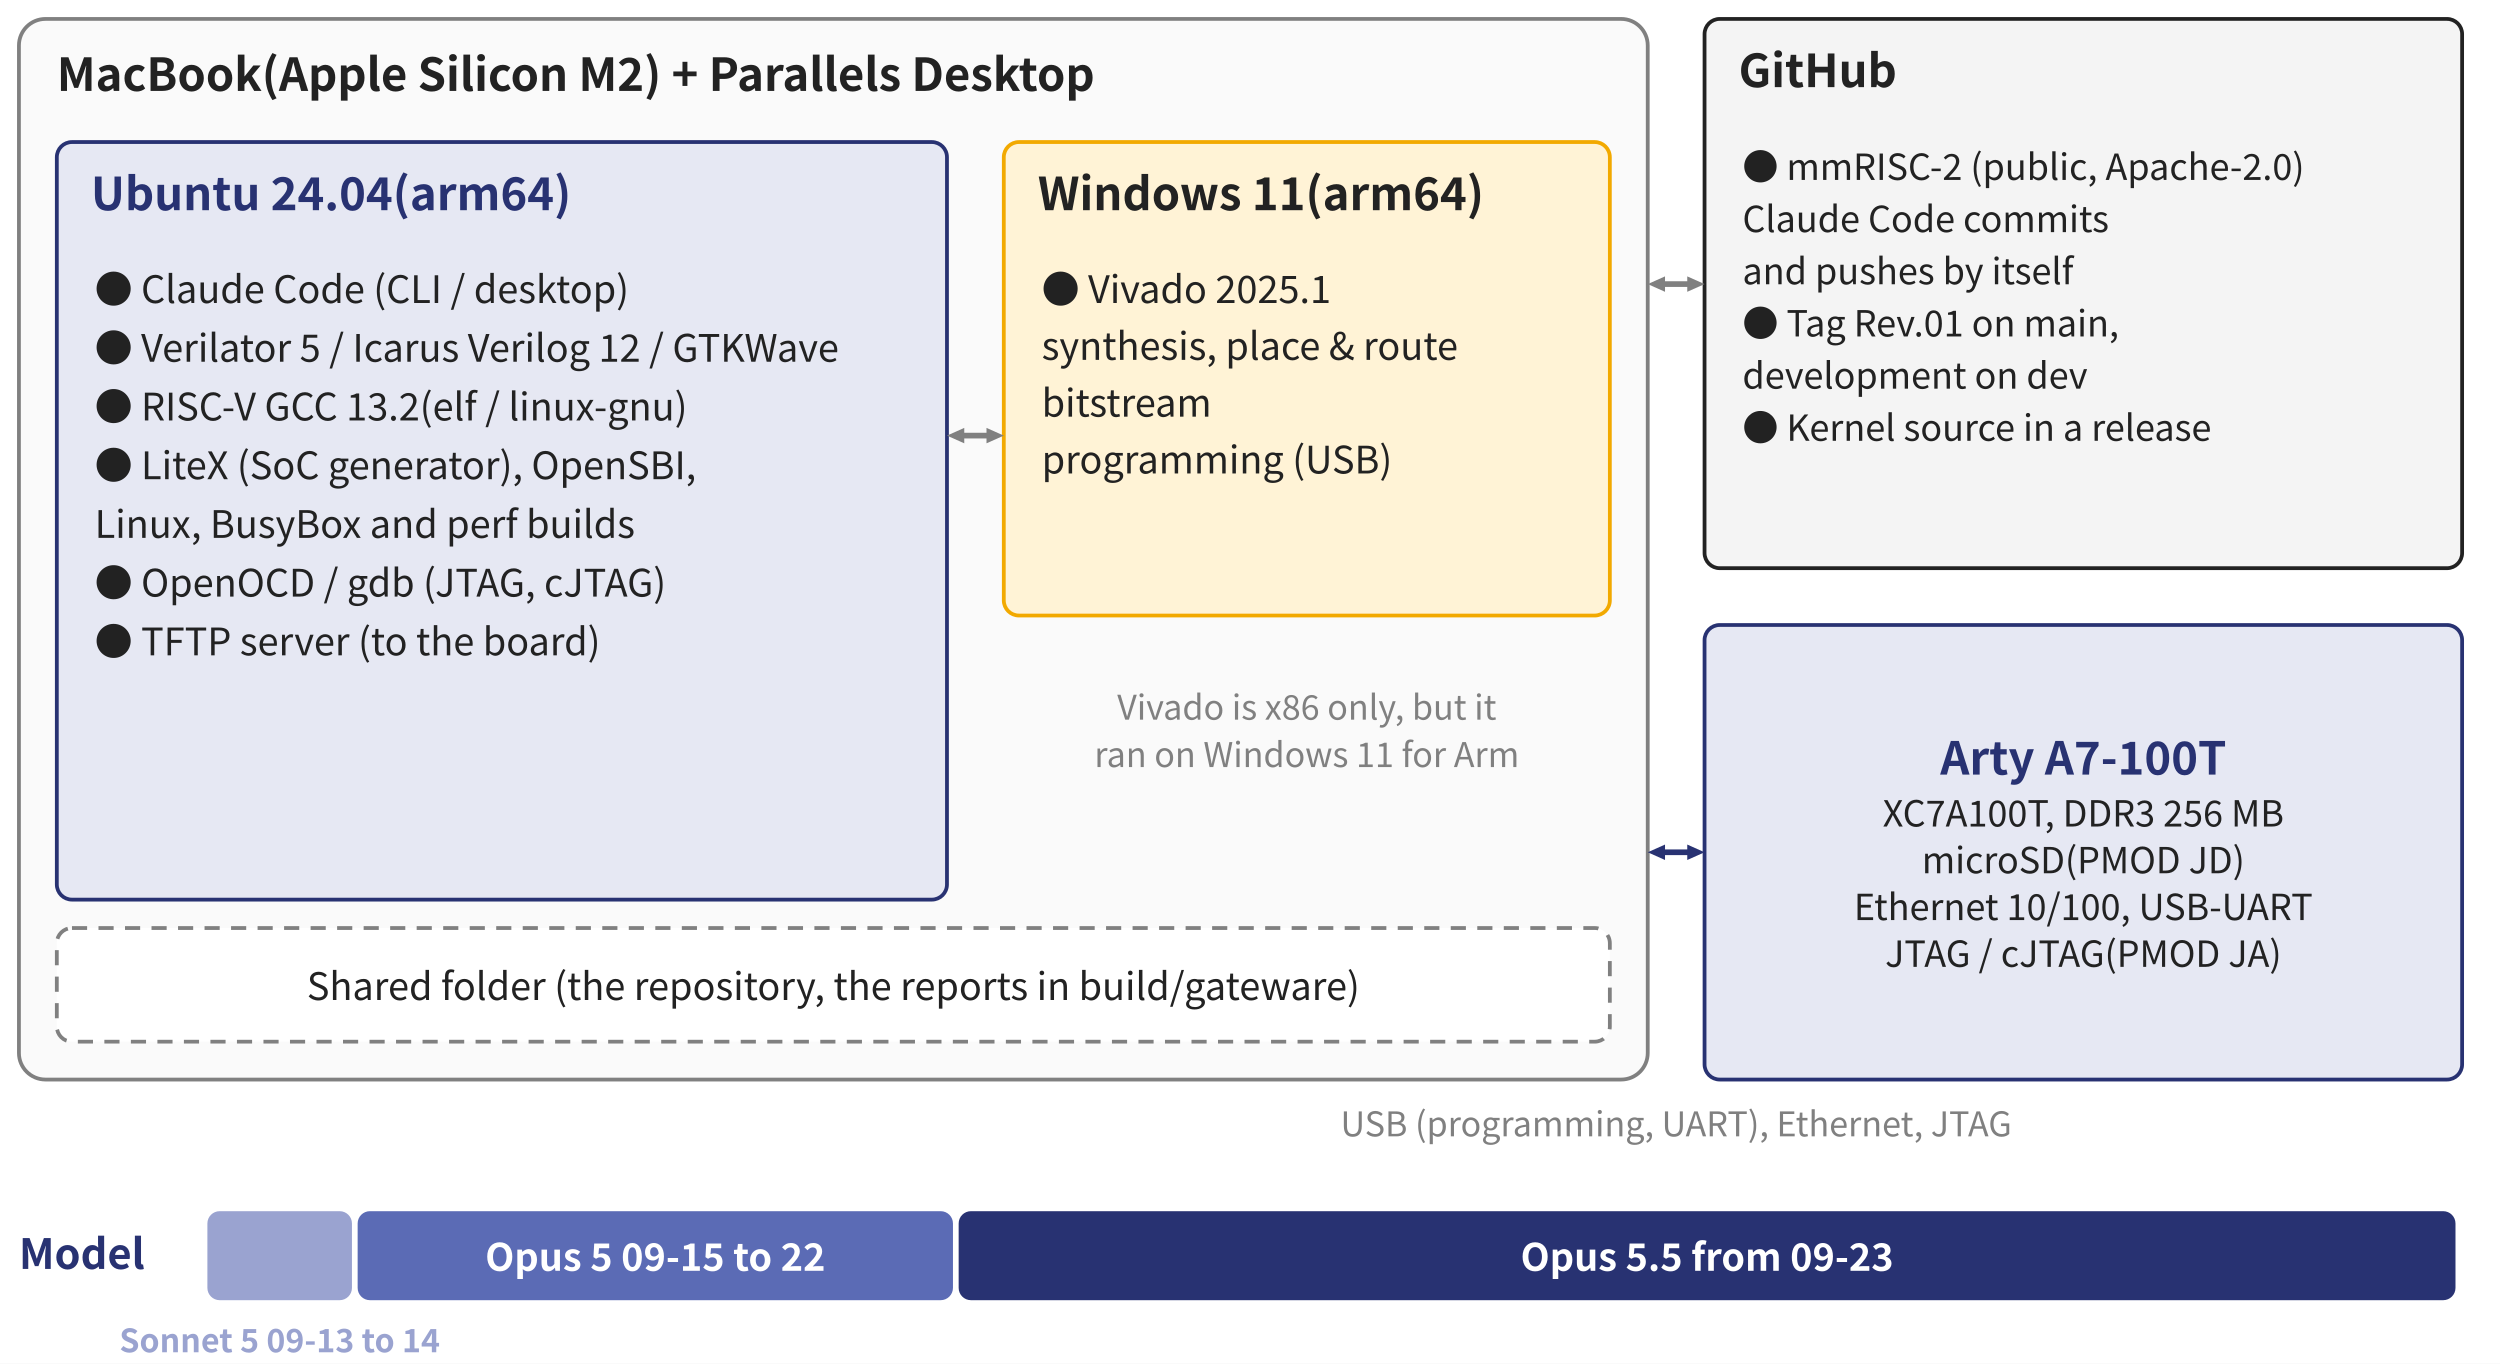
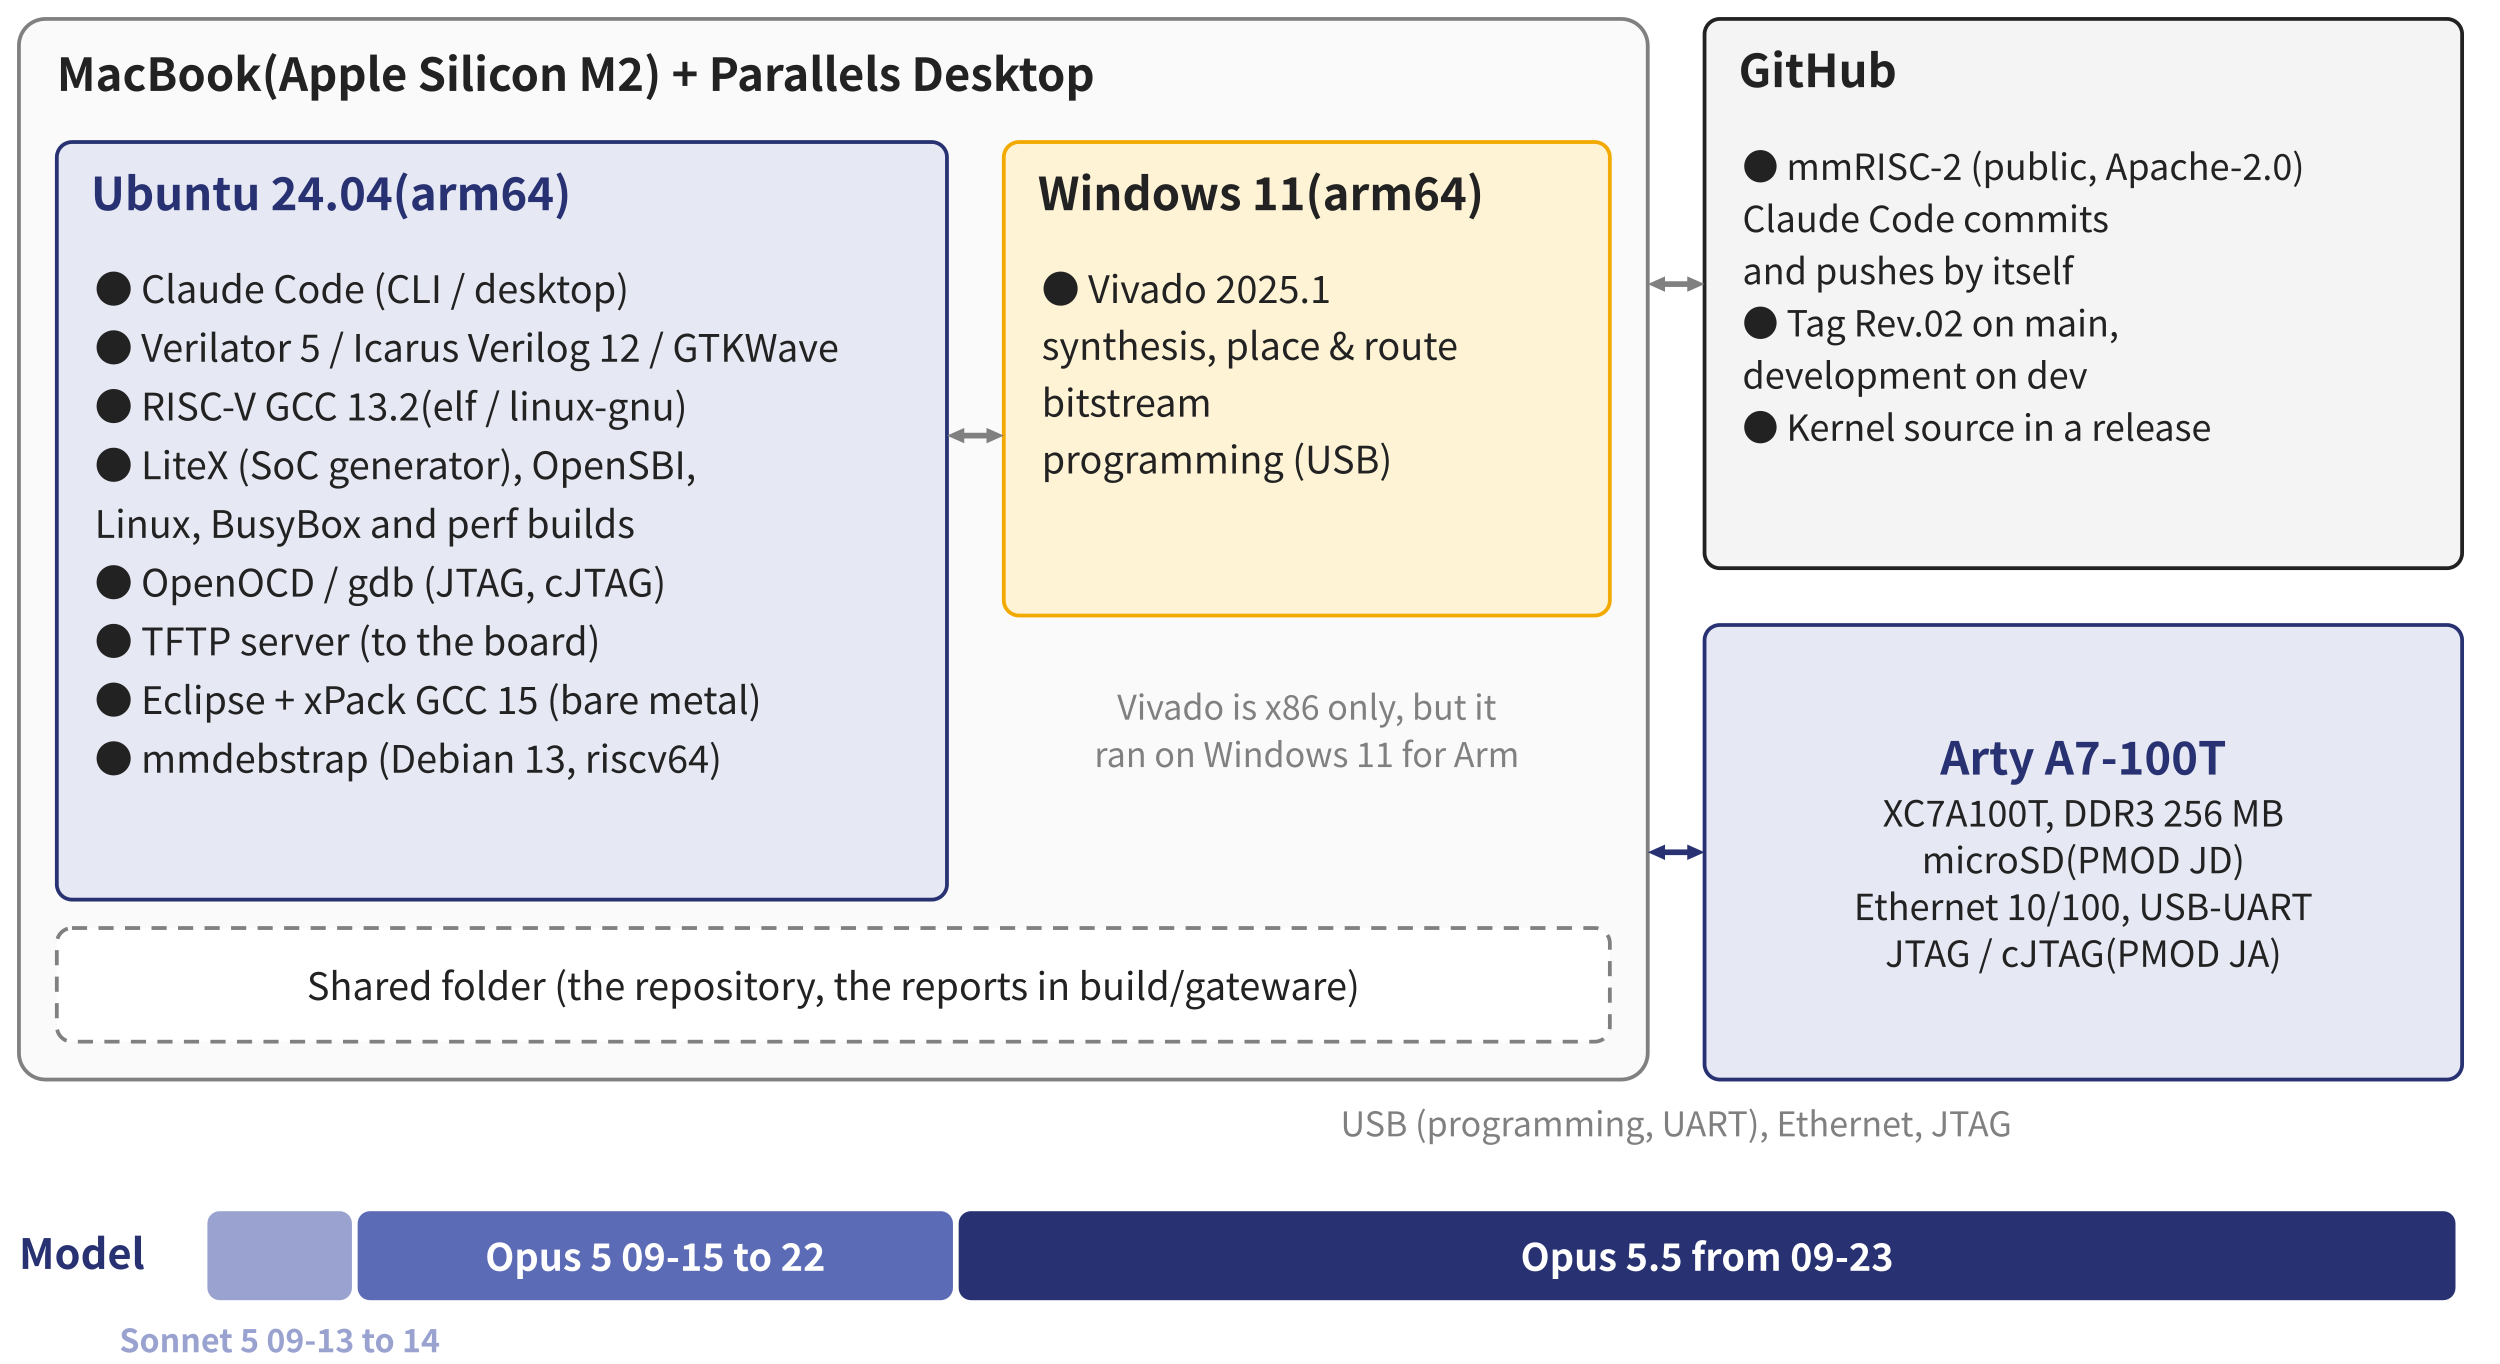
<svg xmlns="http://www.w3.org/2000/svg" width="26.4cm" height="14.4cm" viewBox="0 0 1320 720">
  <rect x="0" y="0" width="1320" height="720" fill="#FFFFFF" />
  <rect x="10" y="10" width="860" height="560" rx="14" fill="#FAFAFA" stroke="#808080" stroke-width="2" />
  <text x="30" y="48" font-family="'Noto Sans CJK JP', 'Noto Sans', 'Hiragino Sans', sans-serif" font-size="24" text-anchor="start" font-weight="bold" fill="#222222">MacBook(Apple Silicon M2) + Parallels Desktop</text>
  <rect x="30" y="75" width="470" height="400" rx="8" fill="#E6E8F3" stroke="#283272" stroke-width="2" />
  <text x="48" y="111" font-family="'Noto Sans CJK JP', 'Noto Sans', 'Hiragino Sans', sans-serif" font-size="24" text-anchor="start" font-weight="bold" fill="#283272">Ubuntu 24.04(arm64)</text>
  <text x="50" y="160.0" font-family="'Noto Sans CJK JP', 'Noto Sans', 'Hiragino Sans', sans-serif" font-size="20" text-anchor="start" font-weight="normal" fill="#222222">● Claude Code (CLI / desktop)</text>
  <text x="50" y="191.0" font-family="'Noto Sans CJK JP', 'Noto Sans', 'Hiragino Sans', sans-serif" font-size="20" text-anchor="start" font-weight="normal" fill="#222222">● Verilator 5 / Icarus Verilog 12 / GTKWave</text>
  <text x="50" y="222.0" font-family="'Noto Sans CJK JP', 'Noto Sans', 'Hiragino Sans', sans-serif" font-size="20" text-anchor="start" font-weight="normal" fill="#222222">● RISC-V GCC 13.2(elf / linux-gnu)</text>
  <text x="50" y="253.0" font-family="'Noto Sans CJK JP', 'Noto Sans', 'Hiragino Sans', sans-serif" font-size="20" text-anchor="start" font-weight="normal" fill="#222222">● LiteX (SoC generator), OpenSBI,</text>
  <text x="50" y="284.0" font-family="'Noto Sans CJK JP', 'Noto Sans', 'Hiragino Sans', sans-serif" font-size="20" text-anchor="start" font-weight="normal" fill="#222222">   Linux, BusyBox and perf builds</text>
  <text x="50" y="315.0" font-family="'Noto Sans CJK JP', 'Noto Sans', 'Hiragino Sans', sans-serif" font-size="20" text-anchor="start" font-weight="normal" fill="#222222">● OpenOCD / gdb (JTAG, cJTAG)</text>
  <text x="50" y="346.0" font-family="'Noto Sans CJK JP', 'Noto Sans', 'Hiragino Sans', sans-serif" font-size="20" text-anchor="start" font-weight="normal" fill="#222222">● TFTP server (to the board)</text>
+   <text x="50" y="377.0" font-family="'Noto Sans CJK JP', 'Noto Sans', 'Hiragino Sans', sans-serif" font-size="20" text-anchor="start" font-weight="normal" fill="#222222">● Eclipse + xPack GCC 15 (bare metal)</text>
+   <text x="50" y="408.0" font-family="'Noto Sans CJK JP', 'Noto Sans', 'Hiragino Sans', sans-serif" font-size="20" text-anchor="start" font-weight="normal" fill="#222222">● mmdebstrap (Debian 13, riscv64)</text>
  <rect x="530" y="75" width="320" height="250" rx="8" fill="#FFF3D6" stroke="#F2A900" stroke-width="2" />
  <text x="548" y="111" font-family="'Noto Sans CJK JP', 'Noto Sans', 'Hiragino Sans', sans-serif" font-size="24" text-anchor="start" font-weight="bold" fill="#222222">Windows 11(arm64)</text>
  <text x="550" y="160.0" font-family="'Noto Sans CJK JP', 'Noto Sans', 'Hiragino Sans', sans-serif" font-size="20" text-anchor="start" font-weight="normal" fill="#222222">● Vivado 2025.1</text>
  <text x="550" y="190.0" font-family="'Noto Sans CJK JP', 'Noto Sans', 'Hiragino Sans', sans-serif" font-size="20" text-anchor="start" font-weight="normal" fill="#222222">   synthesis, place &amp; route</text>
  <text x="550" y="220.0" font-family="'Noto Sans CJK JP', 'Noto Sans', 'Hiragino Sans', sans-serif" font-size="20" text-anchor="start" font-weight="normal" fill="#222222">   bitstream</text>
  <text x="550" y="250.0" font-family="'Noto Sans CJK JP', 'Noto Sans', 'Hiragino Sans', sans-serif" font-size="20" text-anchor="start" font-weight="normal" fill="#222222">   programming (USB)</text>
  <line x1="508.0" y1="230.0" x2="522.0" y2="230.0" stroke="#808080" stroke-width="3" />
  <polygon points="530,230 520.869,234.078 520.869,225.922" fill="#808080" stroke="none" stroke-width="0" />
  <polygon points="500,230 509.131,225.922 509.131,234.078" fill="#808080" stroke="none" stroke-width="0" />
  <rect x="30" y="490" width="820" height="60" rx="8" fill="#FFFFFF" stroke="#808080" stroke-width="2" stroke-dasharray="8,6" />
  <text x="440" y="528" font-family="'Noto Sans CJK JP', 'Noto Sans', 'Hiragino Sans', sans-serif" font-size="20" text-anchor="middle" font-weight="normal" fill="#222222">Shared folder (the repository, the reports in build/gateware)</text>
  <text x="690" y="380" font-family="'Noto Sans CJK JP', 'Noto Sans', 'Hiragino Sans', sans-serif" font-size="18" text-anchor="middle" font-weight="normal" fill="#808080">Vivado is x86 only, but it</text>
  <text x="690" y="405" font-family="'Noto Sans CJK JP', 'Noto Sans', 'Hiragino Sans', sans-serif" font-size="18" text-anchor="middle" font-weight="normal" fill="#808080">ran on Windows 11 for Arm</text>
  <rect x="900" y="330" width="400" height="240" rx="8" fill="#E6E8F3" stroke="#283272" stroke-width="2" />
  <text x="1100.0" y="409.0" font-family="'Noto Sans CJK JP', 'Noto Sans', 'Hiragino Sans', sans-serif" font-size="24" text-anchor="middle" font-weight="bold" fill="#283272">Arty A7-100T</text>
  <text x="1100.0" y="436.4" font-family="'Noto Sans CJK JP', 'Noto Sans', 'Hiragino Sans', sans-serif" font-size="19" text-anchor="middle" font-weight="normal" fill="#222222">XC7A100T, DDR3 256 MB</text>
  <text x="1100.0" y="461.1" font-family="'Noto Sans CJK JP', 'Noto Sans', 'Hiragino Sans', sans-serif" font-size="19" text-anchor="middle" font-weight="normal" fill="#222222">microSD(PMOD JD)</text>
  <text x="1100.0" y="485.8" font-family="'Noto Sans CJK JP', 'Noto Sans', 'Hiragino Sans', sans-serif" font-size="19" text-anchor="middle" font-weight="normal" fill="#222222">Ethernet 10/100, USB-UART</text>
  <text x="1100.0" y="510.5" font-family="'Noto Sans CJK JP', 'Noto Sans', 'Hiragino Sans', sans-serif" font-size="19" text-anchor="middle" font-weight="normal" fill="#222222">JTAG / cJTAG(PMOD JA)</text>
  <line x1="878.0" y1="450.0" x2="892.0" y2="450.0" stroke="#283272" stroke-width="3" />
  <polygon points="900,450 890.869,454.078 890.869,445.922" fill="#283272" stroke="none" stroke-width="0" />
  <polygon points="870,450 879.131,445.922 879.131,454.078" fill="#283272" stroke="none" stroke-width="0" />
  <text x="885" y="600" font-family="'Noto Sans CJK JP', 'Noto Sans', 'Hiragino Sans', sans-serif" font-size="18" text-anchor="middle" font-weight="normal" fill="#808080">USB (programming, UART), Ethernet, JTAG</text>
  <rect x="900" y="10" width="400" height="290" rx="8" fill="#F4F4F4" stroke="#222222" stroke-width="2" />
  <text x="918" y="46" font-family="'Noto Sans CJK JP', 'Noto Sans', 'Hiragino Sans', sans-serif" font-size="24" text-anchor="start" font-weight="bold" fill="#222222">GitHub</text>
  <text x="920" y="95.0" font-family="'Noto Sans CJK JP', 'Noto Sans', 'Hiragino Sans', sans-serif" font-size="19" text-anchor="start" font-weight="normal" fill="#222222">● mmRISC-2 (public, Apache-2.0)</text>
  <text x="920" y="122.55" font-family="'Noto Sans CJK JP', 'Noto Sans', 'Hiragino Sans', sans-serif" font-size="19" text-anchor="start" font-weight="normal" fill="#222222">   Claude Code commits</text>
  <text x="920" y="150.1" font-family="'Noto Sans CJK JP', 'Noto Sans', 'Hiragino Sans', sans-serif" font-size="19" text-anchor="start" font-weight="normal" fill="#222222">   and pushes by itself</text>
-   <text x="920" y="177.65" font-family="'Noto Sans CJK JP', 'Noto Sans', 'Hiragino Sans', sans-serif" font-size="19" text-anchor="start" font-weight="normal" fill="#222222">● Tag Rev.01 on main,</text>
+   <text x="920" y="177.65" font-family="'Noto Sans CJK JP', 'Noto Sans', 'Hiragino Sans', sans-serif" font-size="19" text-anchor="start" font-weight="normal" fill="#222222">● Tag Rev.02 on main,</text>
  <text x="920" y="205.2" font-family="'Noto Sans CJK JP', 'Noto Sans', 'Hiragino Sans', sans-serif" font-size="19" text-anchor="start" font-weight="normal" fill="#222222">   development on dev</text>
  <text x="920" y="232.75" font-family="'Noto Sans CJK JP', 'Noto Sans', 'Hiragino Sans', sans-serif" font-size="19" text-anchor="start" font-weight="normal" fill="#222222">● Kernel source in a release</text>
  <line x1="878.0" y1="150.0" x2="892.0" y2="150.0" stroke="#808080" stroke-width="3" />
  <polygon points="900,150 890.869,154.078 890.869,145.922" fill="#808080" stroke="none" stroke-width="0" />
  <polygon points="870,150 879.131,145.922 879.131,154.078" fill="#808080" stroke="none" stroke-width="0" />
  <text x="10" y="670" font-family="'Noto Sans CJK JP', 'Noto Sans', 'Hiragino Sans', sans-serif" font-size="22" text-anchor="start" font-weight="bold" fill="#283272">Model</text>
  <rect x="110" y="640" width="75.333" height="46" rx="6" fill="#9AA3D0" stroke="#9AA3D0" stroke-width="1" />
  <text x="147.667" y="714" font-family="'Noto Sans CJK JP', 'Noto Sans', 'Hiragino Sans', sans-serif" font-size="17" text-anchor="middle" font-weight="bold" fill="#9AA3D0">Sonnet 5 09-13 to 14</text>
  <rect x="189.333" y="640" width="313.333" height="46" rx="6" fill="#5B6BB5" stroke="#5B6BB5" stroke-width="1" />
  <text x="346.0" y="671" font-family="'Noto Sans CJK JP', 'Noto Sans', 'Hiragino Sans', sans-serif" font-size="20" text-anchor="middle" font-weight="bold" fill="#FFFFFF">Opus 5  09-15 to 22</text>
  <rect x="506.667" y="640" width="789.333" height="46" rx="6" fill="#283272" stroke="#283272" stroke-width="1" />
  <text x="901.333" y="671" font-family="'Noto Sans CJK JP', 'Noto Sans', 'Hiragino Sans', sans-serif" font-size="20" text-anchor="middle" font-weight="bold" fill="#FFFFFF">Opus 5.5  from 09-23</text>
</svg>
